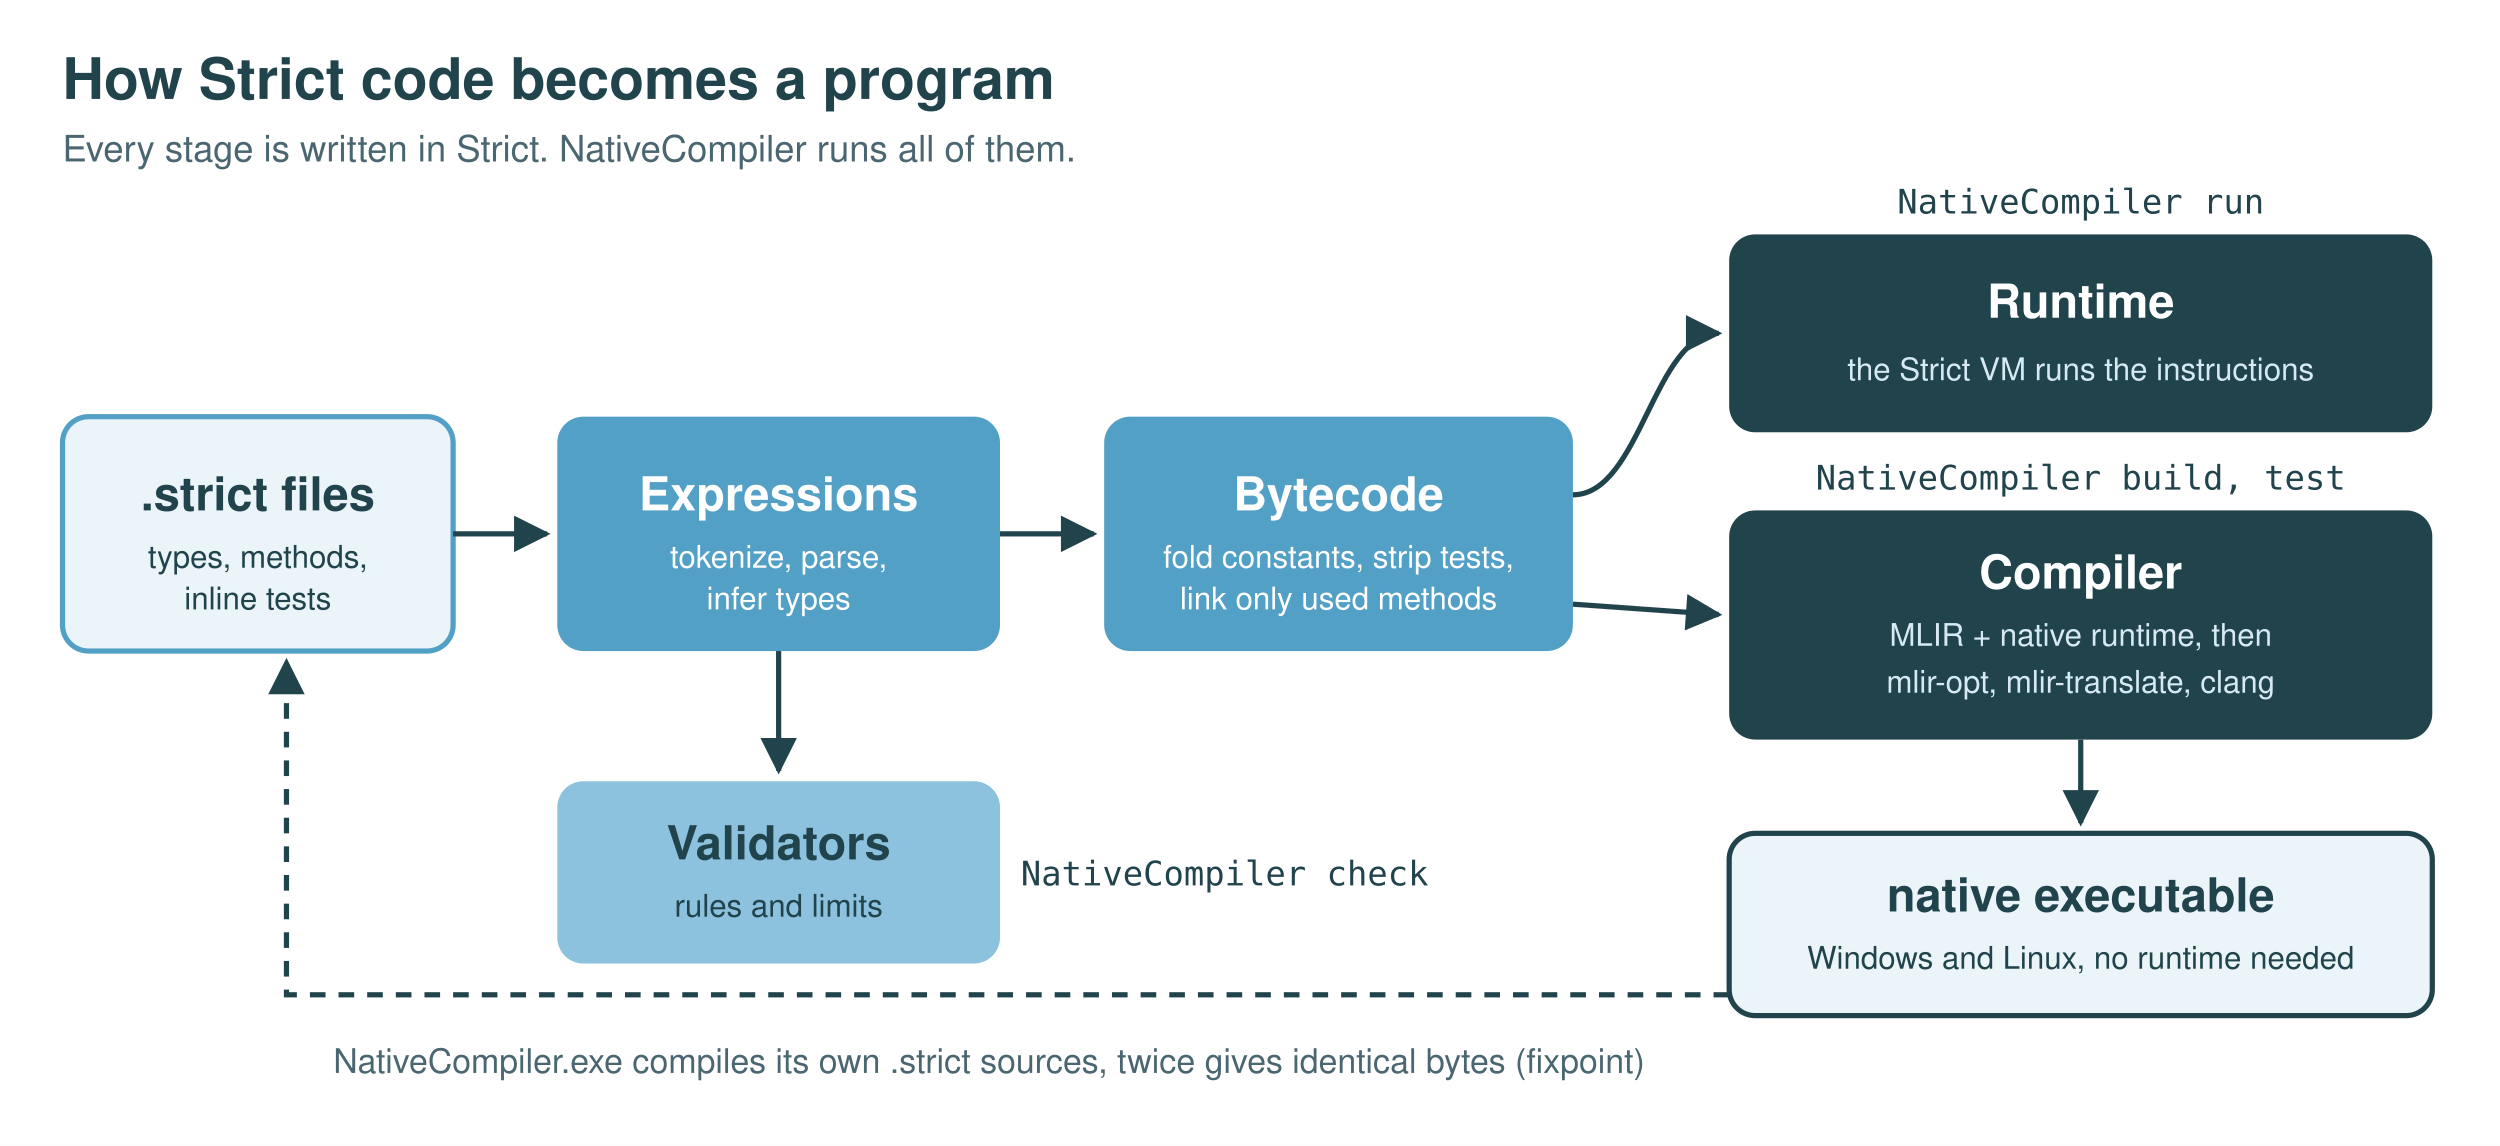
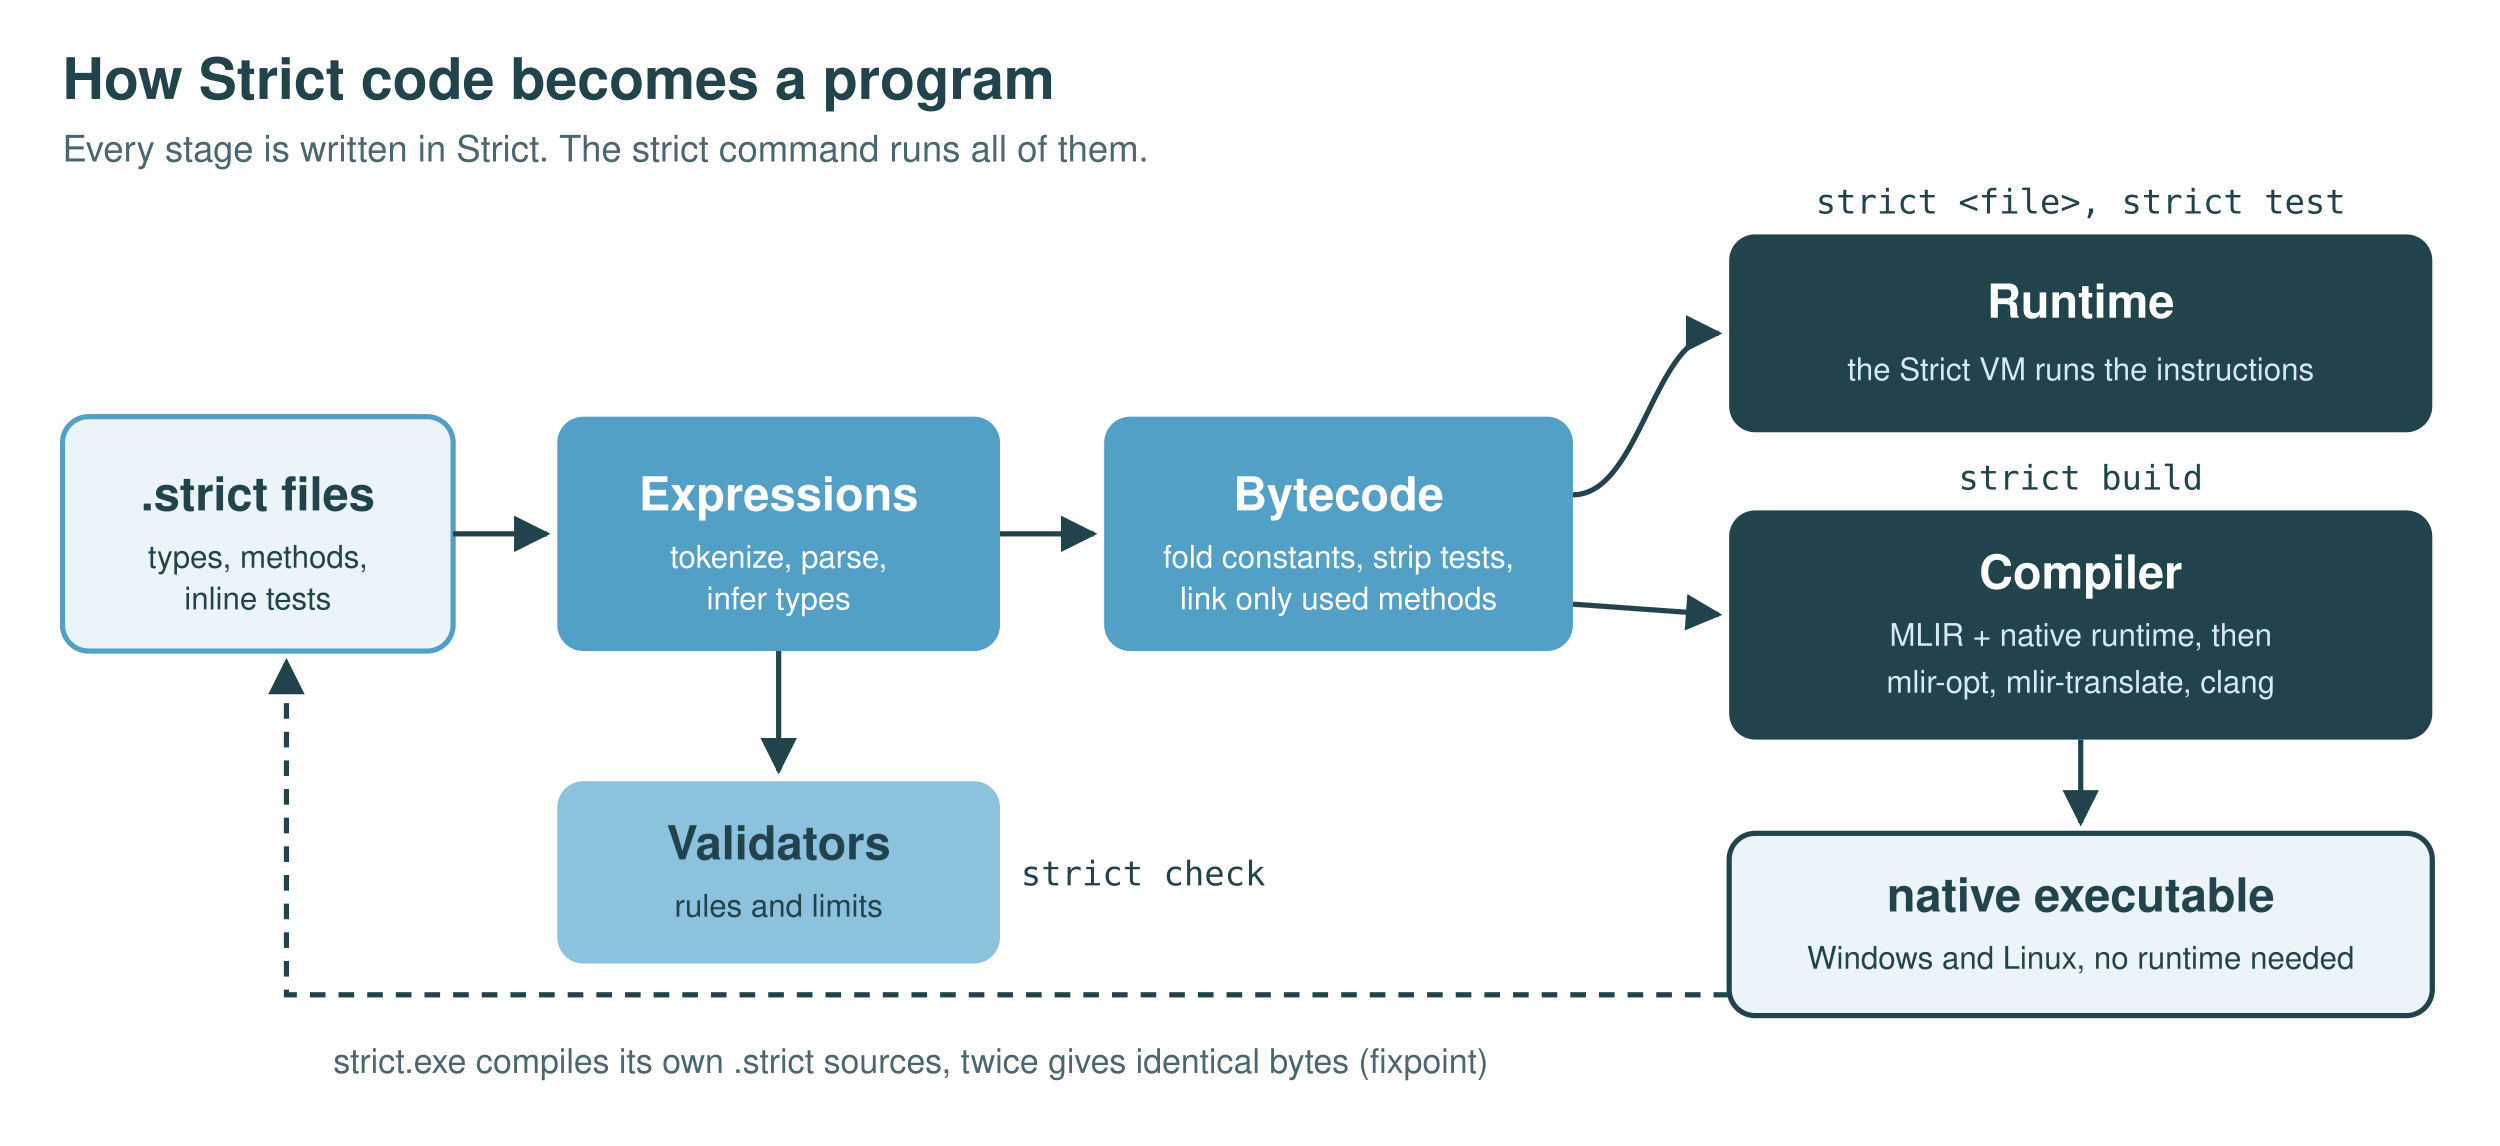
<svg xmlns="http://www.w3.org/2000/svg" viewBox="0 0 960 440" font-family="Segoe UI, Helvetica, Arial, sans-serif">
  <defs>
    <marker id="arrow" viewBox="0 0 10 10" refX="9" refY="5" markerWidth="7" markerHeight="7" orient="auto-start-reverse">
      <path d="M0 0L10 5L0 10z" fill="#21434C" />
    </marker>
  </defs>
  <rect width="960" height="440" fill="#ffffff" />
  <text x="24" y="38" font-size="22" font-weight="600" fill="#21434C">How Strict code becomes a program</text>
-   <text x="24" y="62" font-size="14" fill="#4a6670">Every stage is written in Strict. NativeCompiler runs all of them.</text>
+   <text x="24" y="62" font-size="14" fill="#4a6670">Every stage is written in Strict. The strict command runs all of them.</text>
  <rect x="24" y="160" width="150" height="90" rx="10" fill="#EAF4F9" stroke="#52A0C6" stroke-width="2" />
  <text x="99" y="196" font-size="18" font-weight="600" fill="#21434C" text-anchor="middle">.strict files</text>
  <text x="99" y="218" font-size="12" fill="#21434C" text-anchor="middle">types, methods,</text>
  <text x="99" y="234" font-size="12" fill="#21434C" text-anchor="middle">inline tests</text>
  <rect x="214" y="160" width="170" height="90" rx="10" fill="#52A0C6" />
  <text x="299" y="196" font-size="18" font-weight="600" fill="#ffffff" text-anchor="middle">Expressions</text>
  <text x="299" y="218" font-size="12" fill="#ffffff" text-anchor="middle">tokenize, parse,</text>
  <text x="299" y="234" font-size="12" fill="#ffffff" text-anchor="middle">infer types</text>
  <rect x="424" y="160" width="180" height="90" rx="10" fill="#52A0C6" />
  <text x="514" y="196" font-size="18" font-weight="600" fill="#ffffff" text-anchor="middle">Bytecode</text>
  <text x="514" y="218" font-size="12" fill="#ffffff" text-anchor="middle">fold constants, strip tests,</text>
  <text x="514" y="234" font-size="12" fill="#ffffff" text-anchor="middle">link only used methods</text>
  <rect x="214" y="300" width="170" height="70" rx="10" fill="#8CC2DD" />
  <text x="299" y="330" font-size="18" font-weight="600" fill="#21434C" text-anchor="middle">Validators</text>
  <text x="299" y="352" font-size="12" fill="#21434C" text-anchor="middle">rules and limits</text>
  <rect x="664" y="90" width="270" height="76" rx="10" fill="#21434C" />
  <text x="799" y="122" font-size="18" font-weight="600" fill="#ffffff" text-anchor="middle">Runtime</text>
  <text x="799" y="146" font-size="12" fill="#D6EAF3" text-anchor="middle">the Strict VM runs the instructions</text>
  <rect x="664" y="196" width="270" height="88" rx="10" fill="#21434C" />
  <text x="799" y="226" font-size="18" font-weight="600" fill="#ffffff" text-anchor="middle">Compiler</text>
  <text x="799" y="248" font-size="12" fill="#D6EAF3" text-anchor="middle">MLIR + native runtime, then</text>
  <text x="799" y="266" font-size="12" fill="#D6EAF3" text-anchor="middle">mlir-opt, mlir-translate, clang</text>
  <rect x="664" y="320" width="270" height="70" rx="10" fill="#EAF4F9" stroke="#21434C" stroke-width="2" />
  <text x="799" y="350" font-size="18" font-weight="600" fill="#21434C" text-anchor="middle">native executable</text>
  <text x="799" y="372" font-size="12" fill="#21434C" text-anchor="middle">Windows and Linux, no runtime needed</text>
  <g stroke="#21434C" stroke-width="2" fill="none">
    <line x1="174" y1="205" x2="210" y2="205" marker-end="url(#arrow)" />
    <line x1="384" y1="205" x2="420" y2="205" marker-end="url(#arrow)" />
    <line x1="299" y1="250" x2="299" y2="296" marker-end="url(#arrow)" />
    <path d="M604 190 C630 190 635 128 660 128" marker-end="url(#arrow)" />
    <line x1="604" y1="232" x2="660" y2="236" marker-end="url(#arrow)" />
    <line x1="799" y1="284" x2="799" y2="316" marker-end="url(#arrow)" />
    <path d="M664 382 L110 382 L110 254" stroke-dasharray="6 5" marker-end="url(#arrow)" />
  </g>
  <g font-family="Consolas, Menlo, monospace" font-size="13" fill="#21434C">
-     <text x="799" y="82" text-anchor="middle">NativeCompiler run</text>
-     <text x="799" y="188" text-anchor="middle">NativeCompiler build, test</text>
-     <text x="392" y="340">NativeCompiler check</text>
+     <text x="799" y="82" text-anchor="middle">strict &lt;file&gt;, strict test</text>
+     <text x="799" y="188" text-anchor="middle">strict build</text>
+     <text x="392" y="340">strict check</text>
  </g>
-   <text x="128" y="412" font-size="13" fill="#4a6670">NativeCompiler.exe compiles its own .strict sources, twice gives identical bytes (fixpoint)</text>
+   <text x="128" y="412" font-size="13" fill="#4a6670">strict.exe compiles its own .strict sources, twice gives identical bytes (fixpoint)</text>
</svg>
